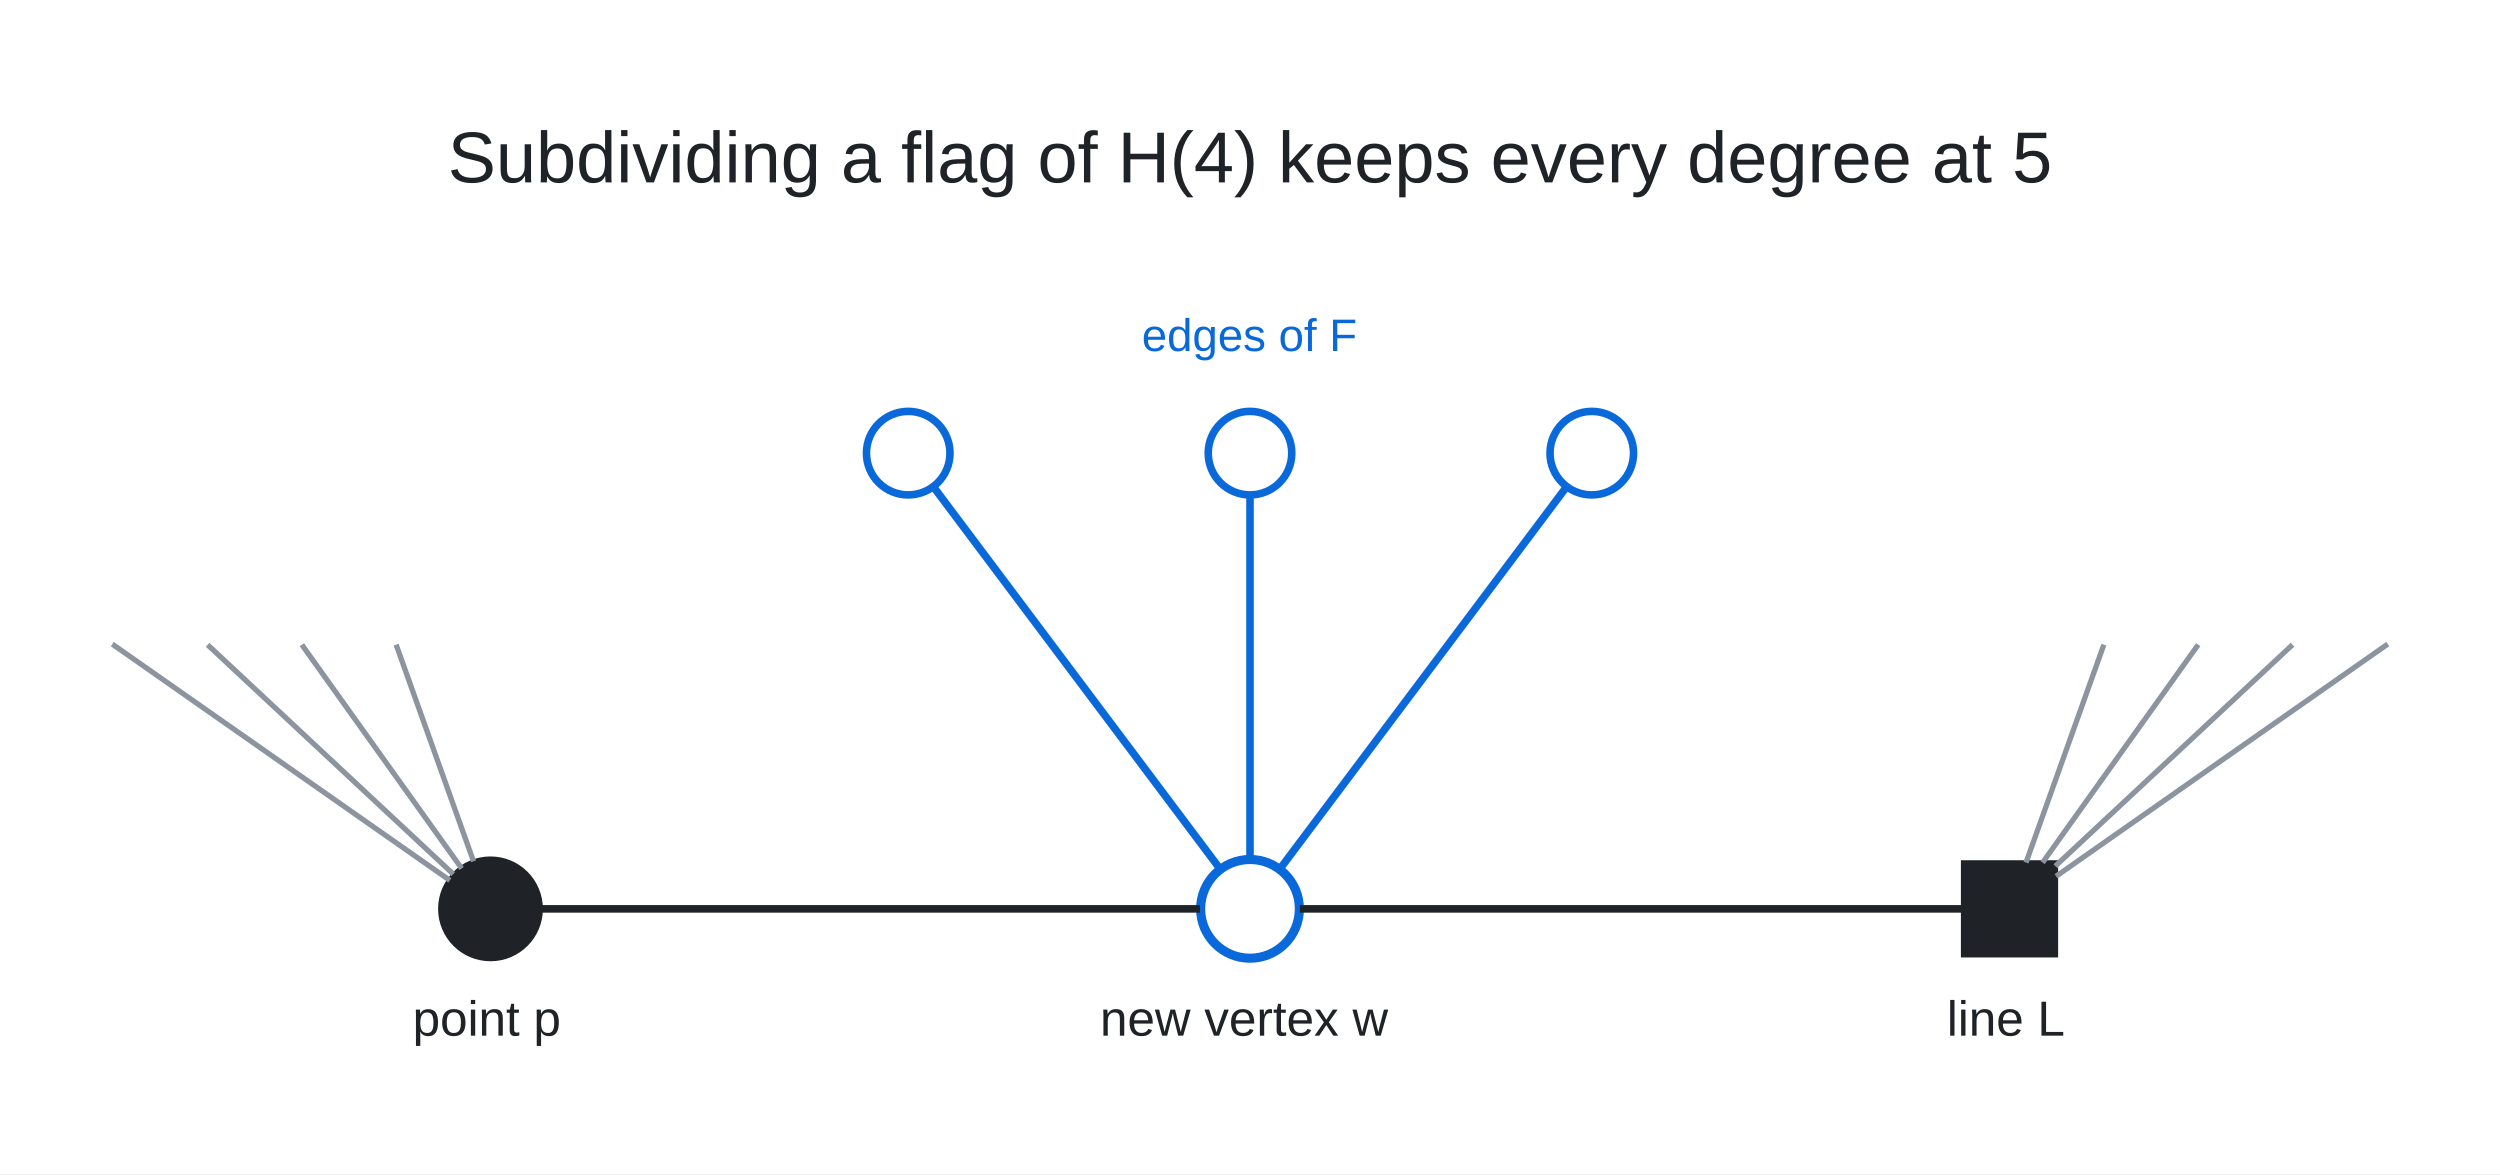
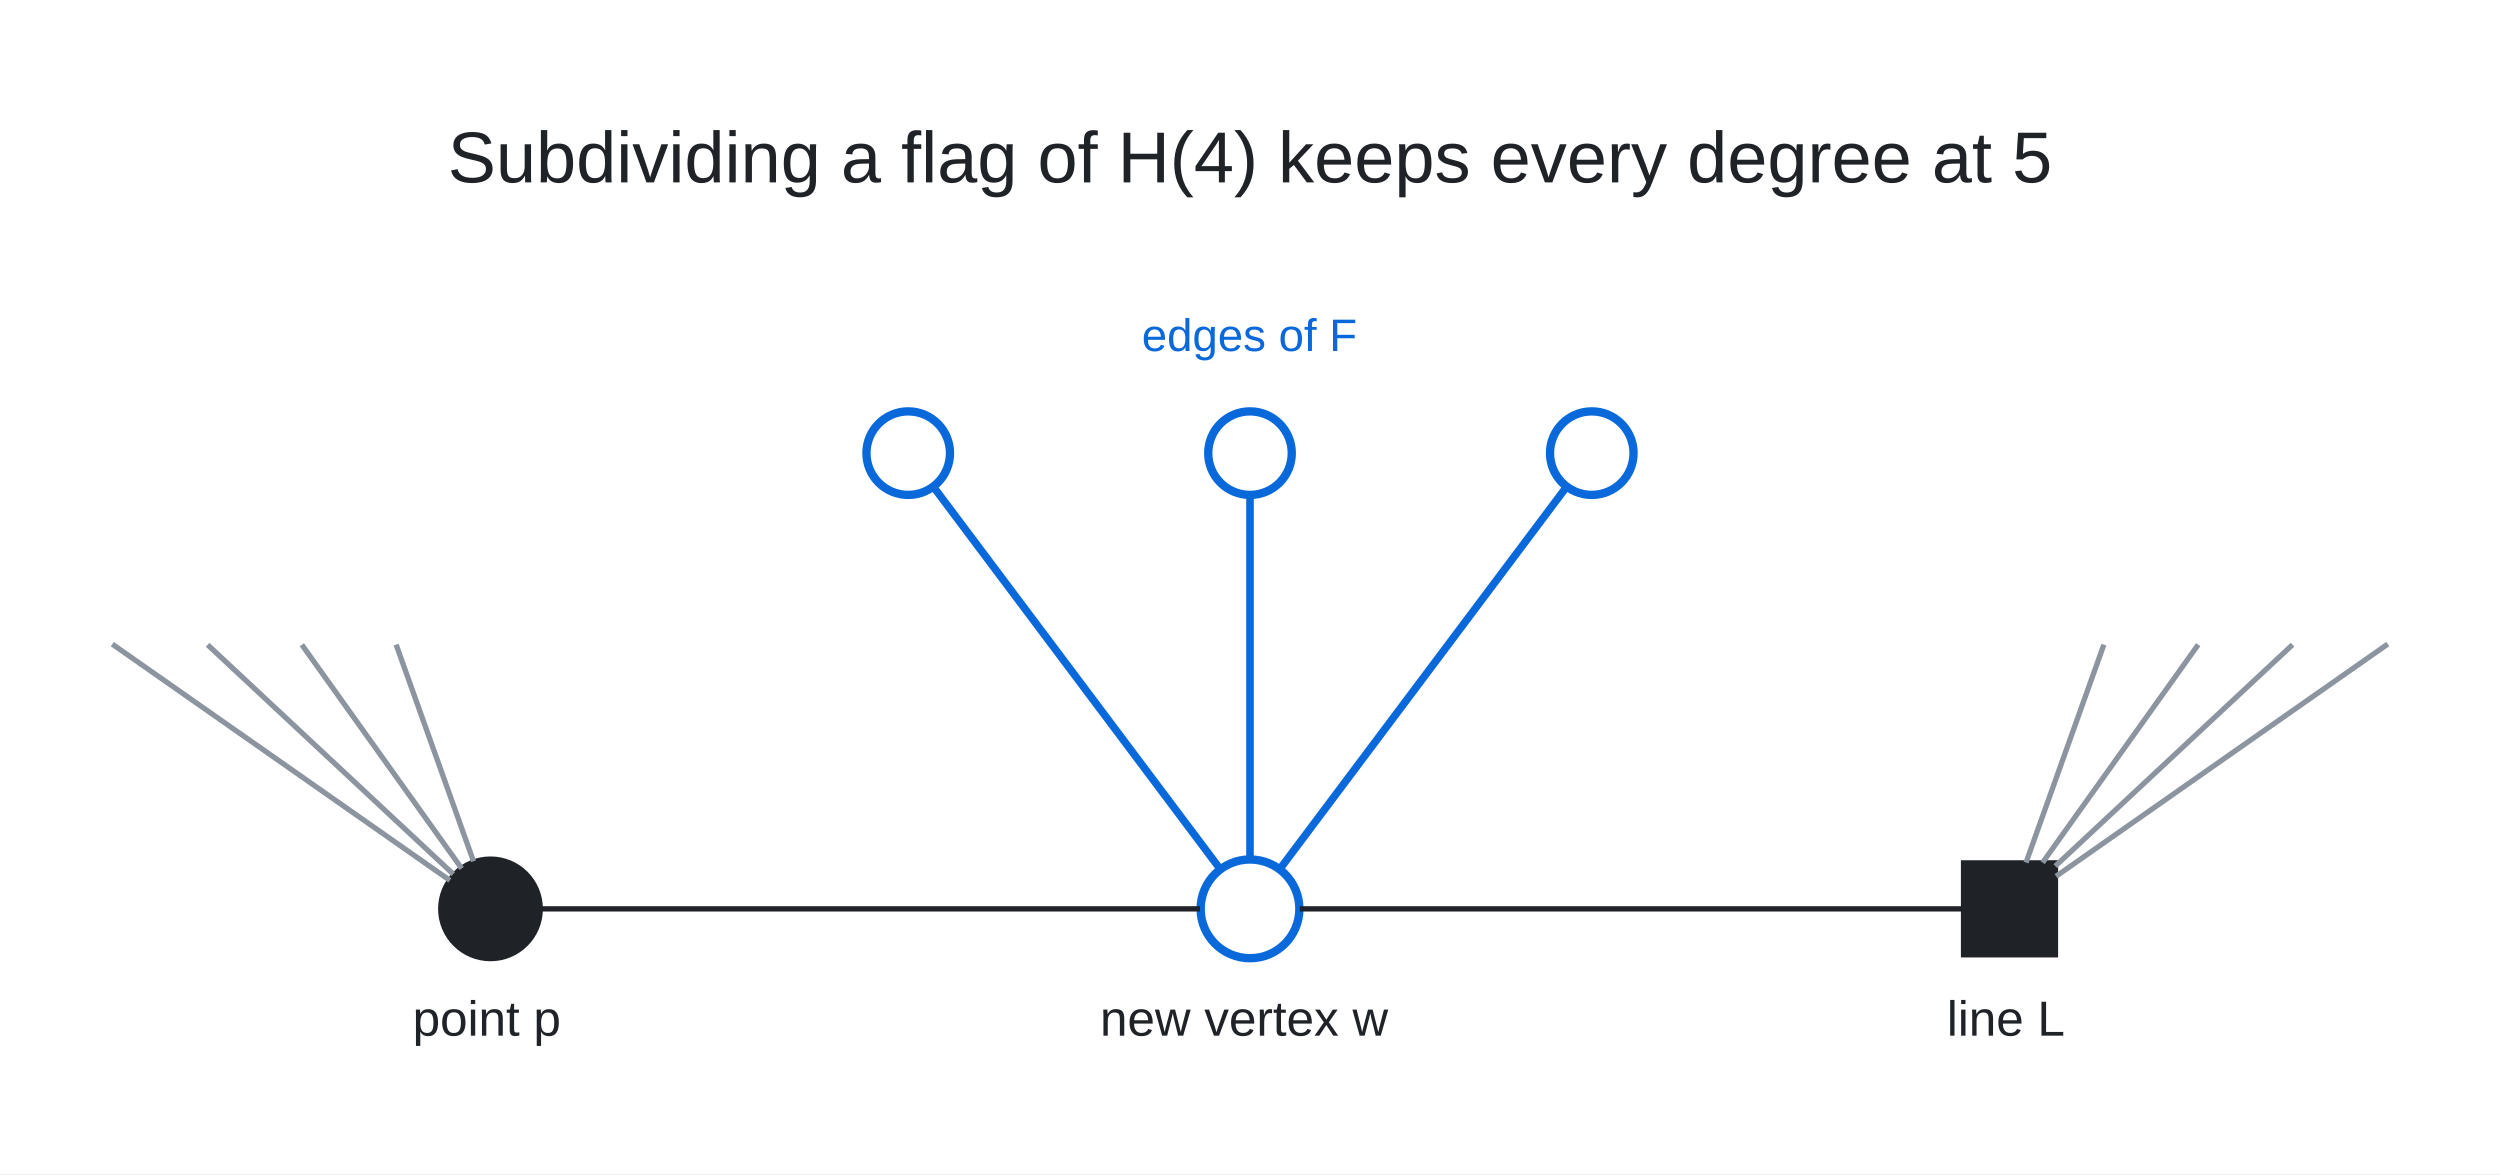
<svg xmlns="http://www.w3.org/2000/svg" width="658pt" height="309pt" viewBox="0.00 0.00 658.32 309.10">
  <g id="graph0" class="graph" transform="scale(1 1) rotate(0) translate(28.8 280.3)">
    <polygon fill="white" stroke="transparent" points="-28.8,28.8 -28.8,-280.3 629.52,-280.3 629.52,28.8 -28.8,28.8" />
    <text text-anchor="middle" x="300.36" y="-232.3" font-family="Arial" font-size="19.00" fill="#1f2328">Subdividing a flag of H(4) keeps every degree at 5</text>
    <text text-anchor="middle" x="300.36" y="-211.3" font-family="Arial" font-size="19.00" fill="#1f2328"> </text>
    <g id="node2" class="node">
      <ellipse fill="#1f2328" stroke="#1f2328" stroke-width="1.6" cx="100.36" cy="-41" rx="13" ry="13" />
    </g>
    <g id="edge1" class="edge">
      <path fill="none" stroke="#8c959f" stroke-width="1.4" d="M95.89,-53.51C89.15,-72.39 77,-106.4 75.51,-110.58" />
    </g>
    <g id="edge3" class="edge">
      <path fill="none" stroke="#8c959f" stroke-width="1.4" d="M92.77,-51.63C79.65,-69.99 53.86,-106.11 50.68,-110.55" />
    </g>
    <g id="edge5" class="edge">
      <path fill="none" stroke="#8c959f" stroke-width="1.4" d="M90.56,-50.15C71.5,-67.94 30.87,-105.86 25.87,-110.53" />
    </g>
    <g id="edge7" class="edge">
      <path fill="none" stroke="#8c959f" stroke-width="1.4" d="M89.66,-48.49C65.07,-65.7 6.23,-106.89 0.77,-110.71" />
    </g>
    <g id="node11" class="node">
-       <ellipse fill="none" stroke="#0969da" stroke-width="2.4" cx="300.36" cy="-41" rx="13" ry="13" />
+       <ellipse fill="none" stroke="#0969da" stroke-width="2.2" cx="300.36" cy="-41" rx="13" ry="13" />
    </g>
    <g id="edge9" class="edge">
-       <path fill="none" stroke="#1f2328" stroke-width="2" d="M113.48,-41C149.72,-41 250.89,-41 287.19,-41" />
+       <path fill="none" stroke="#1f2328" stroke-width="1.4" d="M113.48,-41C149.72,-41 250.89,-41 287.19,-41" />
    </g>
    <g id="node4" class="node">
      <polygon fill="#1f2328" stroke="#1f2328" stroke-width="1.6" points="512.36,-53 488.36,-53 488.36,-29 512.36,-29 512.36,-53" />
    </g>
    <g id="edge2" class="edge">
      <path fill="none" stroke="#8c959f" stroke-width="1.4" d="M504.71,-53.19C511.43,-72 523.7,-106.35 525.21,-110.57" />
    </g>
    <g id="edge4" class="edge">
      <path fill="none" stroke="#8c959f" stroke-width="1.4" d="M509.07,-53.19C522.5,-72 547.04,-106.35 550.05,-110.57" />
    </g>
    <g id="edge6" class="edge">
      <path fill="none" stroke="#8c959f" stroke-width="1.4" d="M512.41,-52.25C532.29,-70.8 570.22,-106.2 574.89,-110.56" />
    </g>
    <g id="edge8" class="edge">
      <path fill="none" stroke="#8c959f" stroke-width="1.4" d="M512.62,-49.58C538.07,-67.4 594.71,-107.05 599.97,-110.73" />
    </g>
    <g id="edge10" class="edge">
-       <path fill="none" stroke="#1f2328" stroke-width="2" d="M313.48,-41C350.07,-41 452.84,-41 488.22,-41" />
+       <path fill="none" stroke="#1f2328" stroke-width="1.4" d="M313.48,-41C350.07,-41 452.84,-41 488.22,-41" />
    </g>
    <g id="node12" class="node">
-       <ellipse fill="none" stroke="#0969da" stroke-width="2" cx="210.36" cy="-161" rx="11" ry="11" />
+       <ellipse fill="none" stroke="#0969da" stroke-width="2.2" cx="210.36" cy="-161" rx="11" ry="11" />
    </g>
    <g id="edge11" class="edge">
      <path fill="none" stroke="#0969da" stroke-width="2" d="M292.37,-51.65C274.82,-75.05 233.16,-130.6 216.96,-152.19" />
    </g>
    <g id="node13" class="node">
-       <ellipse fill="none" stroke="#0969da" stroke-width="2" cx="300.36" cy="-161" rx="11" ry="11" />
+       <ellipse fill="none" stroke="#0969da" stroke-width="2.2" cx="300.36" cy="-161" rx="11" ry="11" />
    </g>
    <g id="edge12" class="edge">
      <path fill="none" stroke="#0969da" stroke-width="2" d="M300.36,-54.3C300.36,-78.1 300.36,-127.55 300.36,-149.77" />
    </g>
    <g id="node14" class="node">
-       <ellipse fill="none" stroke="#0969da" stroke-width="2" cx="390.36" cy="-161" rx="11" ry="11" />
+       <ellipse fill="none" stroke="#0969da" stroke-width="2.2" cx="390.36" cy="-161" rx="11" ry="11" />
    </g>
    <g id="edge13" class="edge">
      <path fill="none" stroke="#0969da" stroke-width="2" d="M308.35,-51.65C325.9,-75.05 367.56,-130.6 383.76,-152.19" />
    </g>
    <g id="node15" class="node">
      <text text-anchor="start" x="79.86" y="-7.6" font-family="Arial" font-size="13.00" fill="#1f2328">point p</text>
    </g>
    <g id="node16" class="node">
      <text text-anchor="start" x="483.86" y="-7.6" font-family="Arial" font-size="13.00" fill="#1f2328">line L</text>
    </g>
    <g id="node17" class="node">
      <text text-anchor="start" x="260.86" y="-7.6" font-family="Arial" font-size="13.00" fill="#1f2328">new vertex w</text>
    </g>
    <g id="node18" class="node">
      <text text-anchor="start" x="271.86" y="-187.9" font-family="Arial" font-size="12.00" fill="#0969da">edges of F</text>
    </g>
  </g>
</svg>
